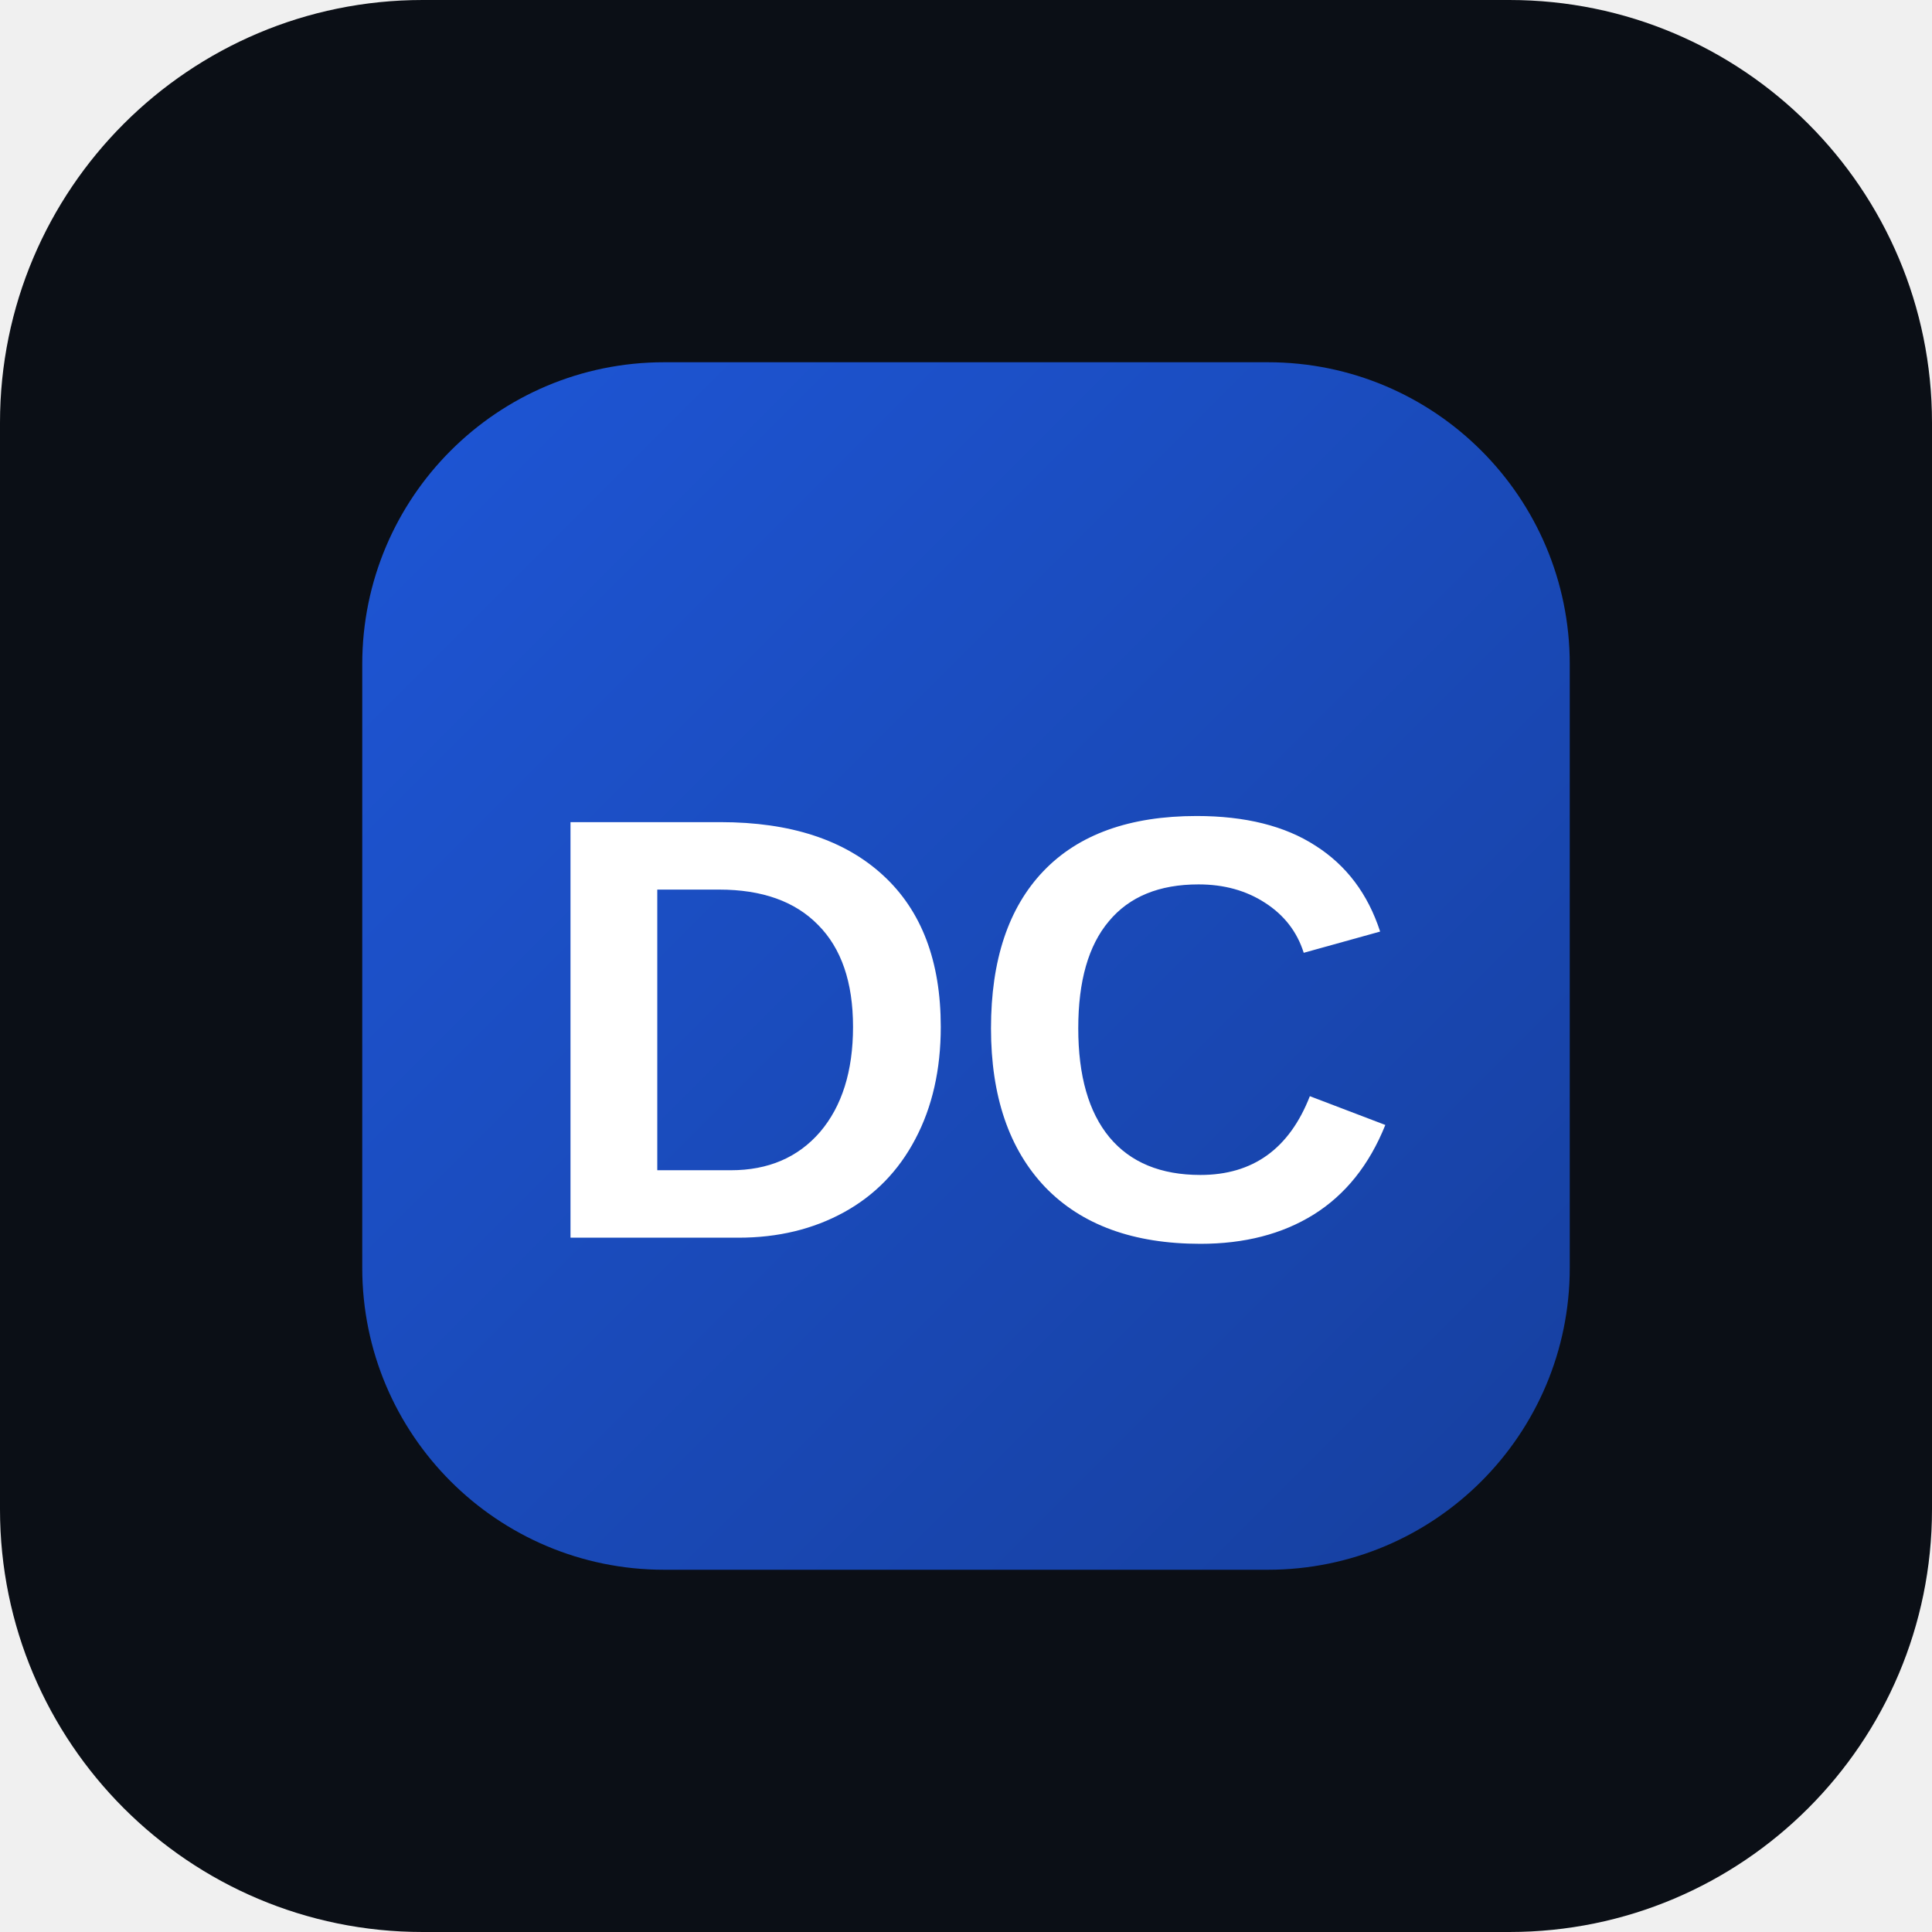
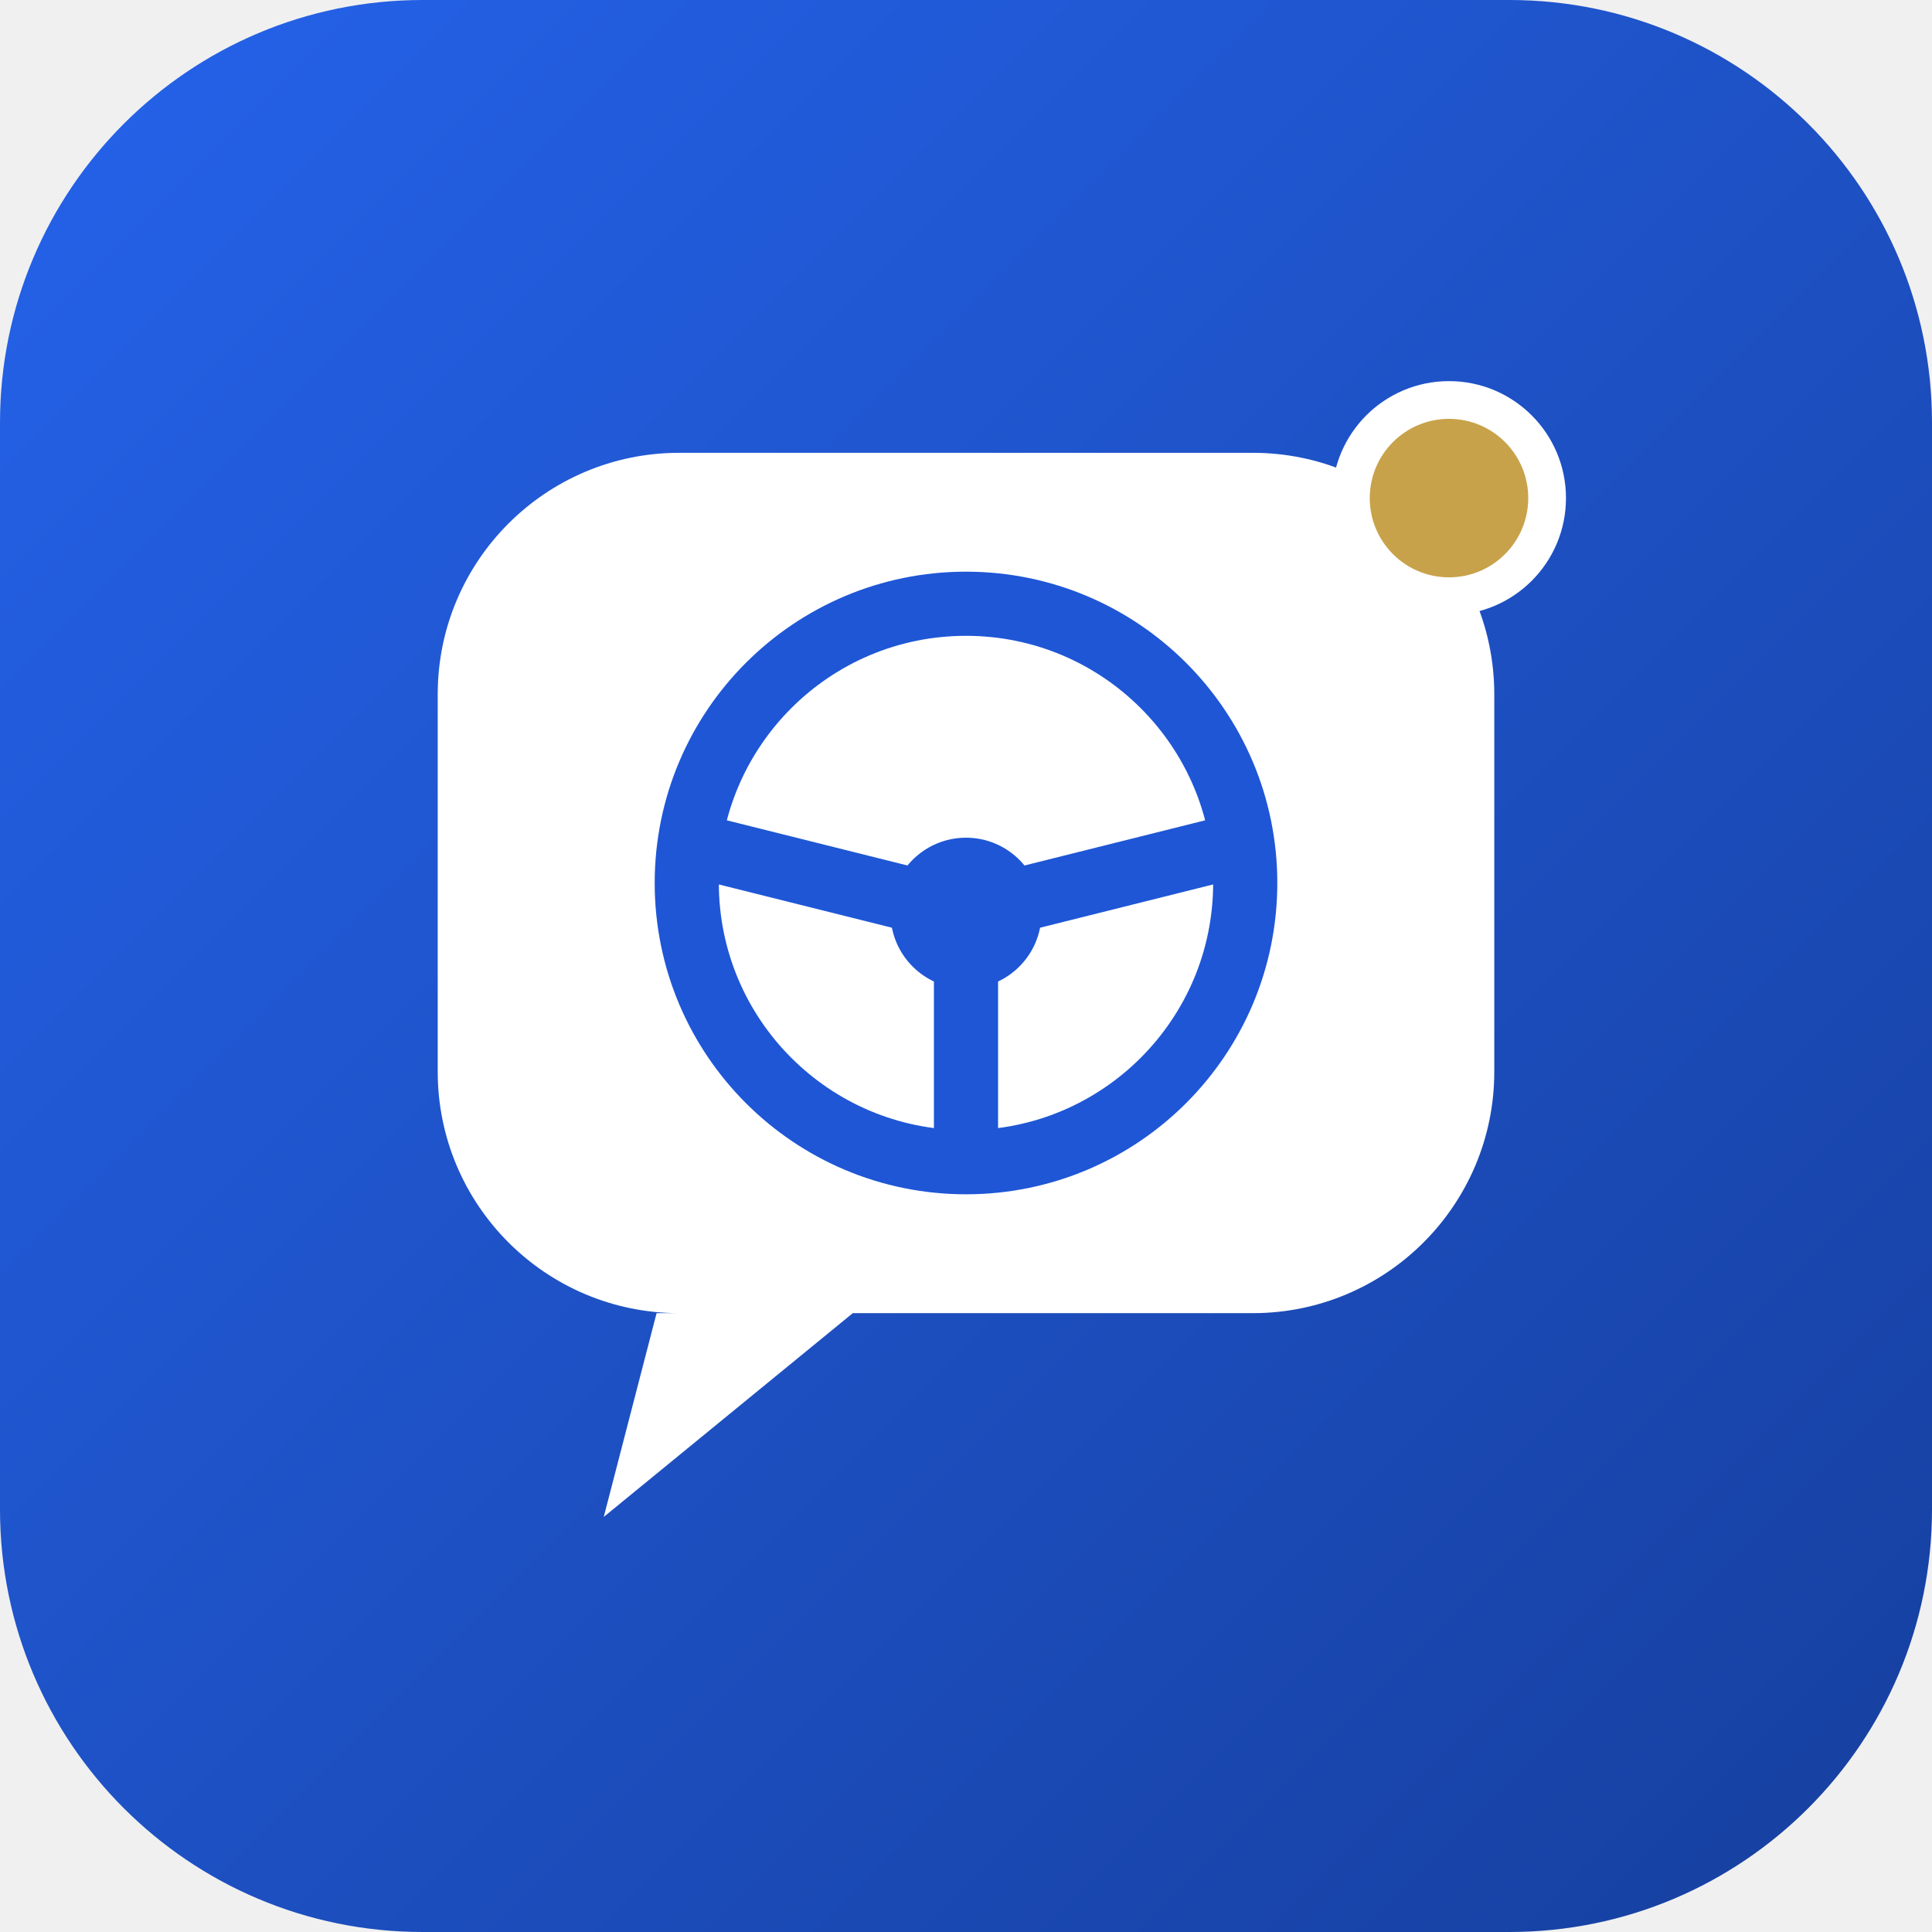
- <svg xmlns="http://www.w3.org/2000/svg" viewBox="0 0 64 64">
-   <rect width="64" height="64" rx="14" fill="#0b0f16" />
-   <rect x="12" y="12" width="40" height="40" rx="10" fill="url(#g)" />
-   <text x="32" y="41" font-family="Archivo, Arial, sans-serif" font-size="20" font-weight="800" fill="#fff" text-anchor="middle">DC</text>
+ <svg xmlns="http://www.w3.org/2000/svg" viewBox="0 0 512 512" width="512" height="512">
  <defs>
-     <linearGradient id="g" x1="0" y1="0" x2="1" y2="1">
-       <stop offset="0" stop-color="#1e56d6" />
+     <linearGradient id="bg" x1="0" y1="0" x2="1" y2="1">
+       <stop offset="0" stop-color="#2563eb" />
      <stop offset="1" stop-color="#163f9e" />
    </linearGradient>
  </defs>
+   <rect width="512" height="512" rx="112" fill="url(#bg)" />
+   <path d="M180 120 H332 A64 64 0 0 1 396 184 V284 A64 64 0 0 1 332 348 H226 L160 402 L174 348 H180 A64 64 0 0 1 116 284 V184 A64 64 0 0 1 180 120 Z" fill="#ffffff" />
+   <g fill="none" stroke="#1e56d6" stroke-linecap="round" stroke-width="17">
+     <circle cx="256" cy="234" r="74" />
+     <path d="M256 242 L184 224 M256 242 L328 224 M256 242 L256 306" />
+   </g>
+   <circle cx="256" cy="242" r="20" fill="#1e56d6" />
+   <circle cx="384" cy="132" r="26" fill="#c8a24a" stroke="#ffffff" stroke-width="10" />
</svg>
